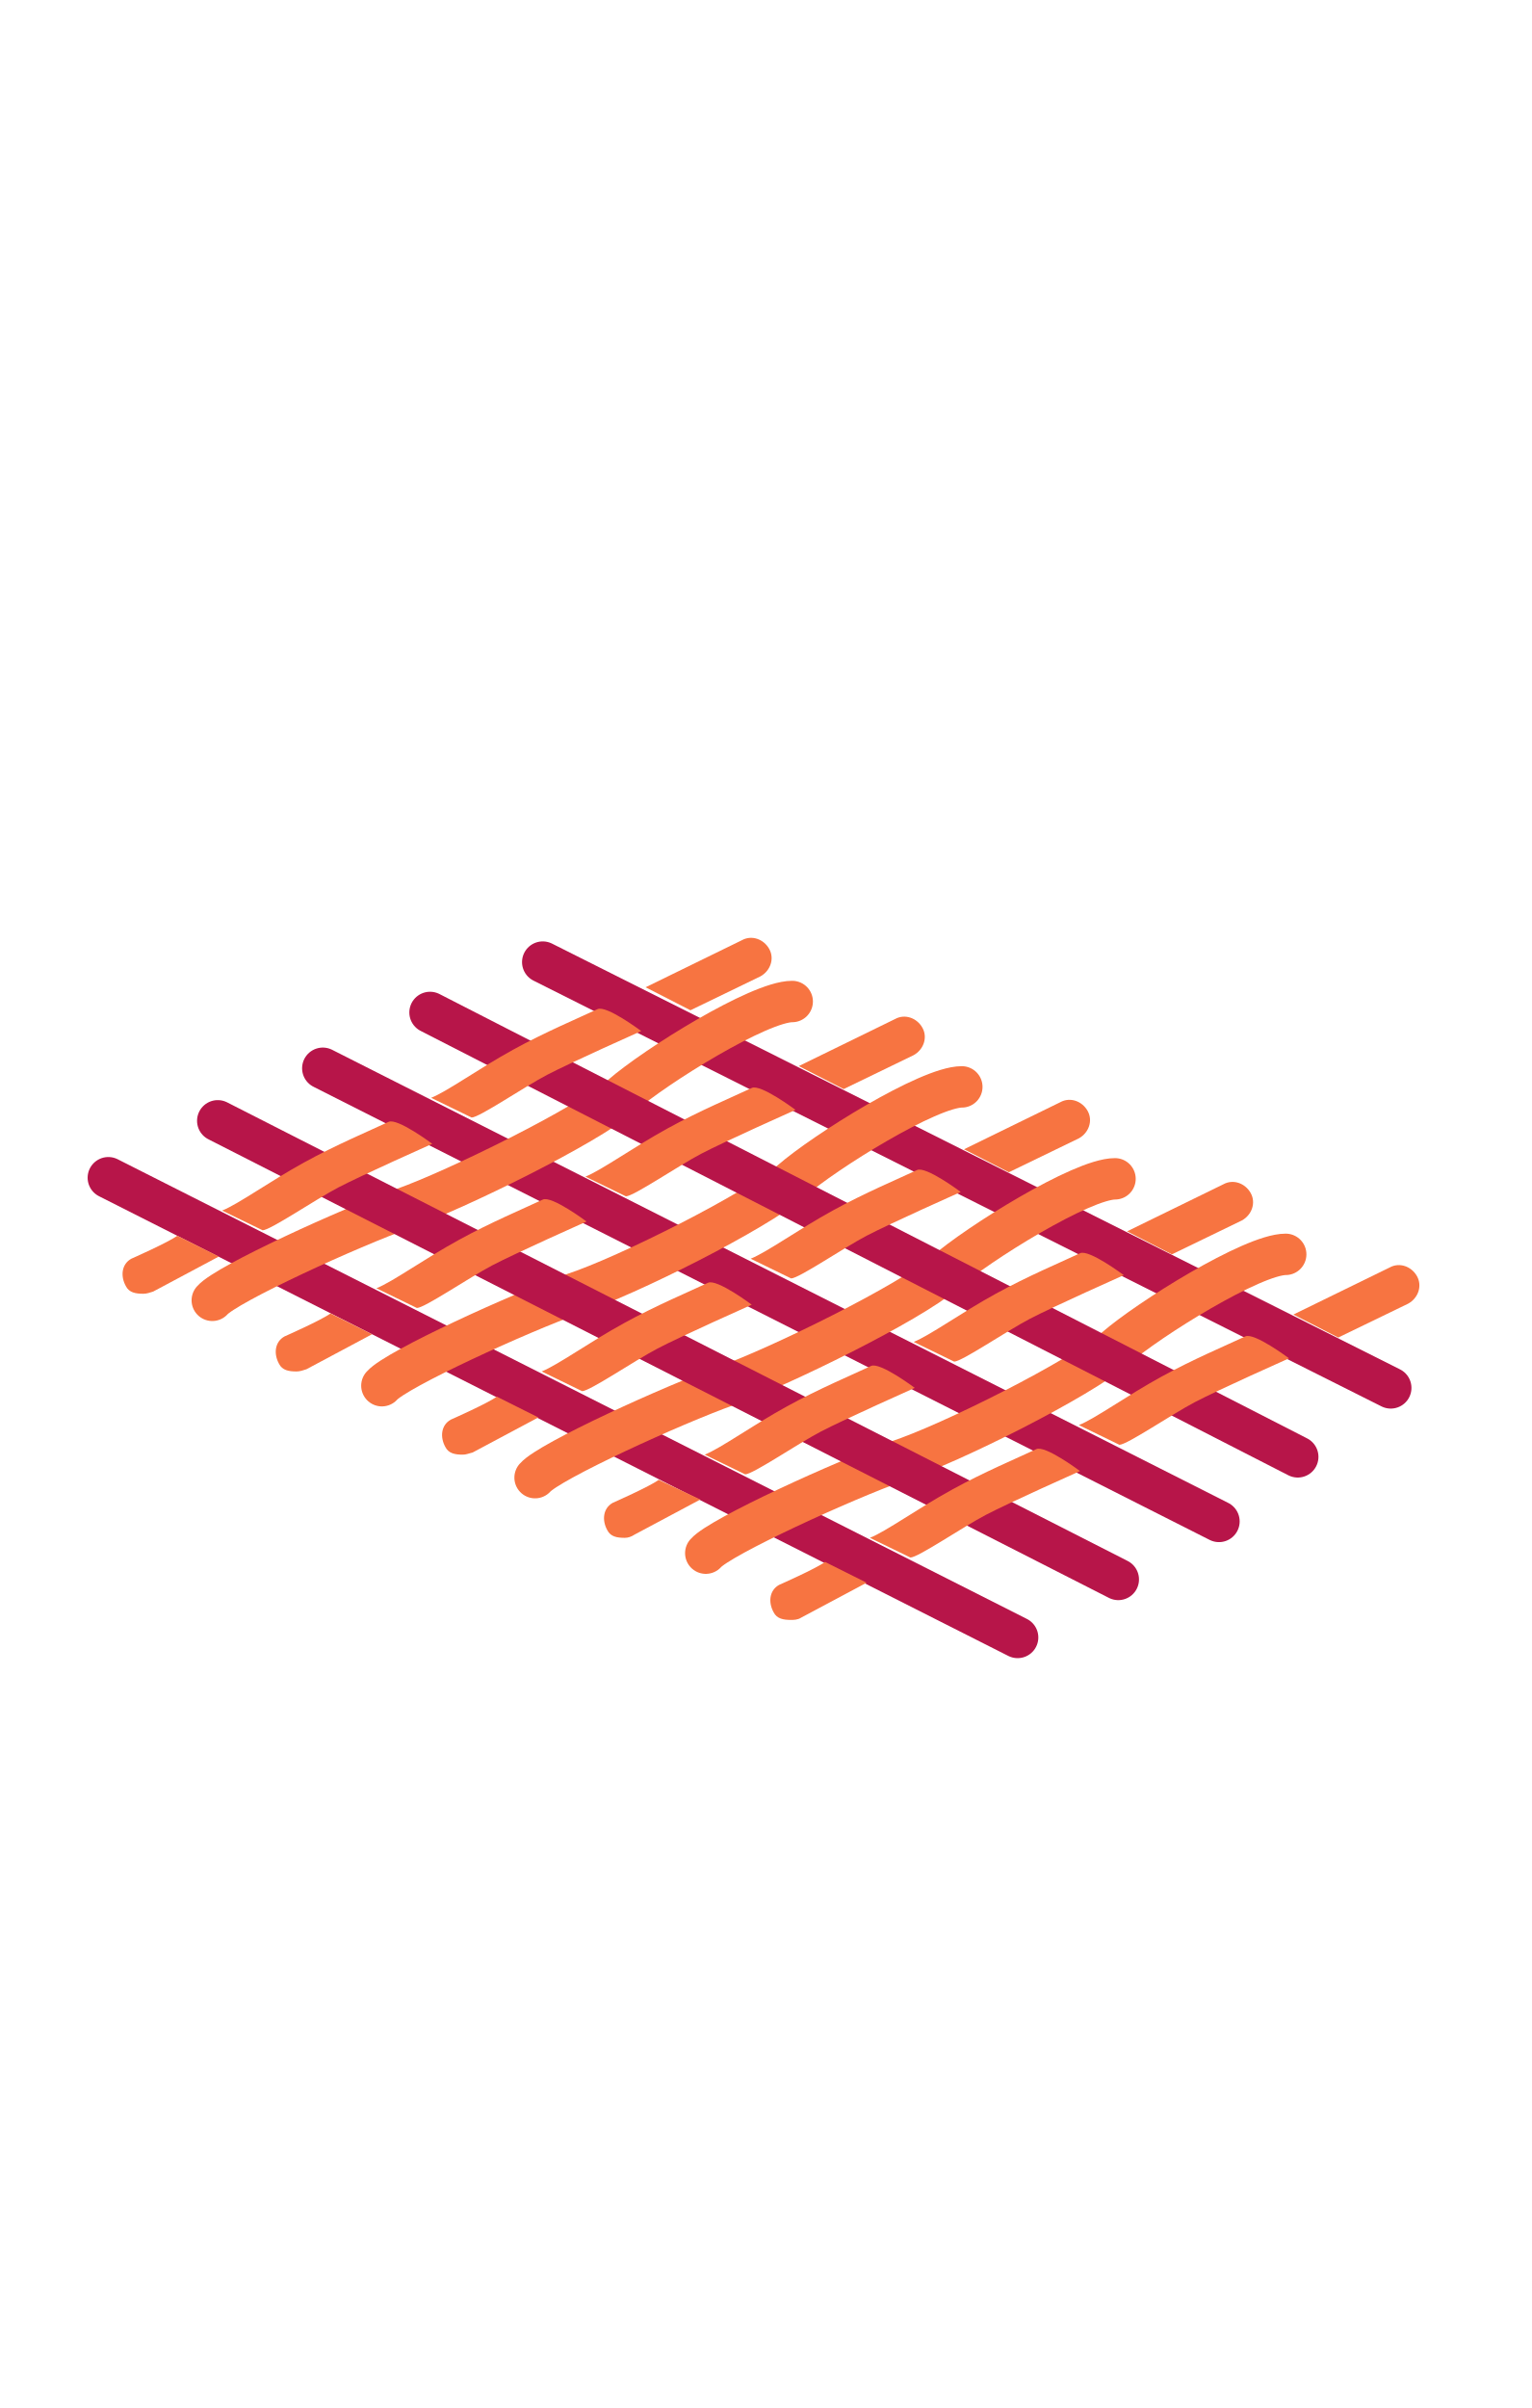
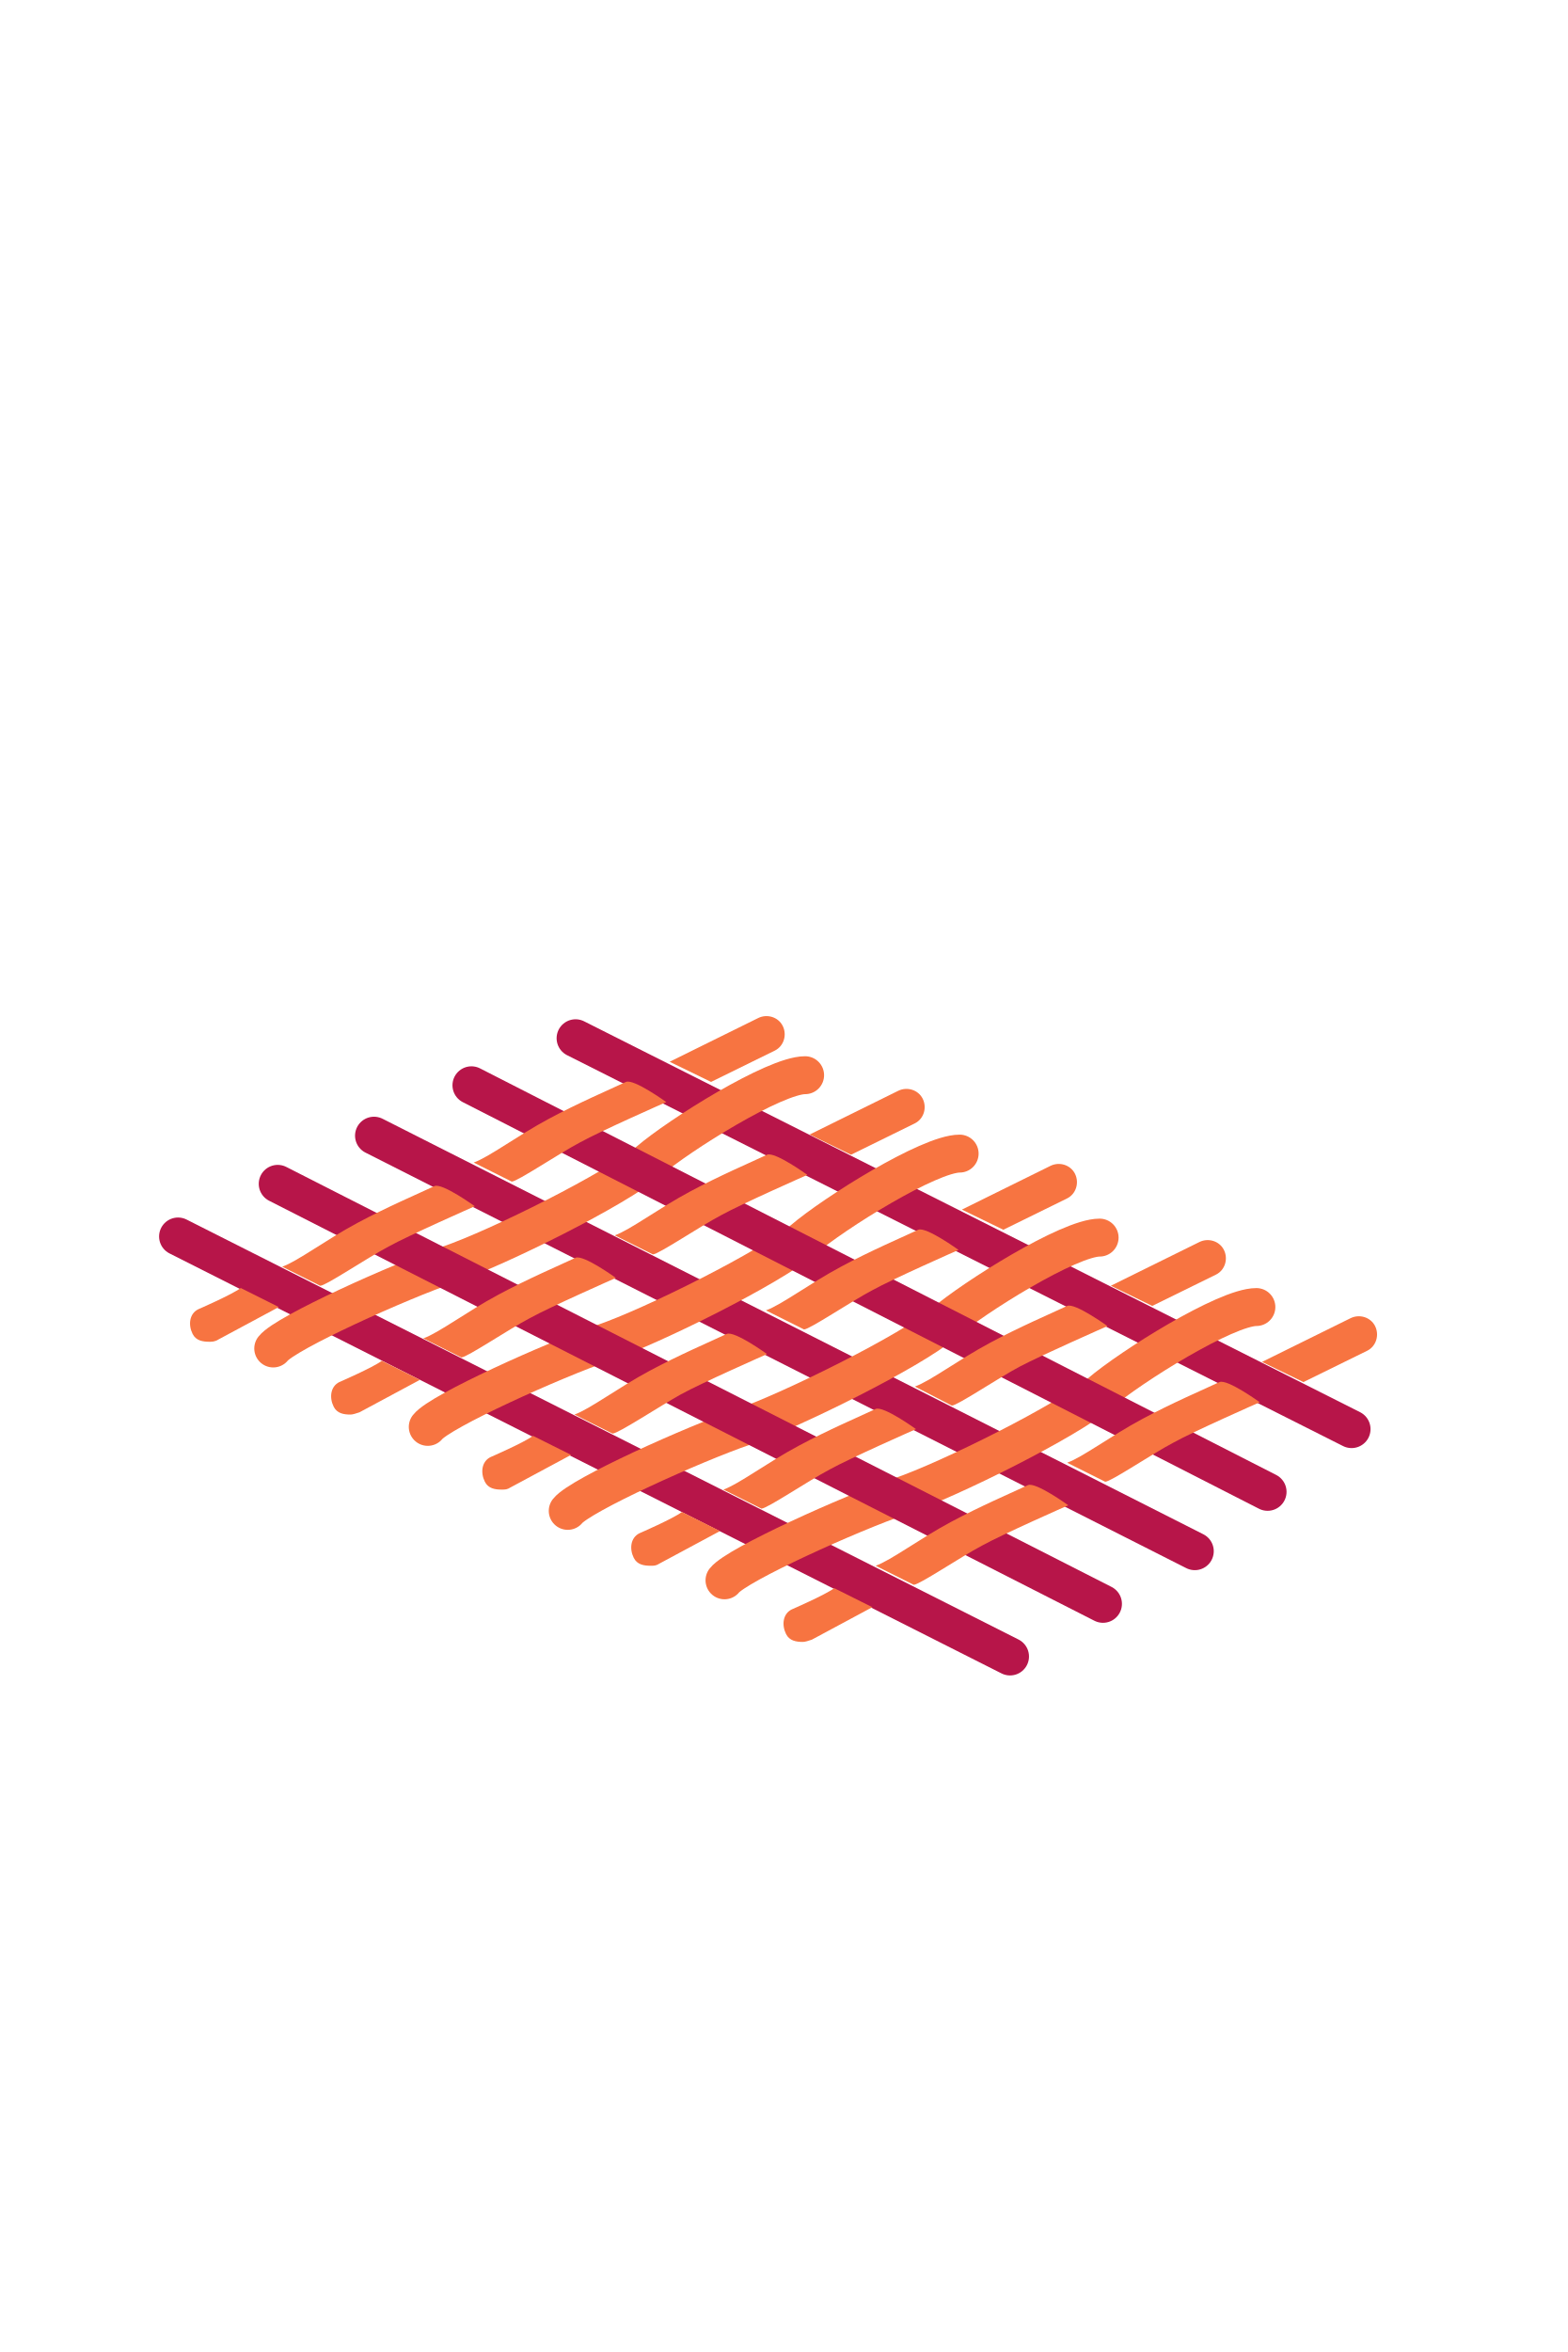
- <svg xmlns="http://www.w3.org/2000/svg" version="1.1" id="Layer_1" x="0px" y="0px" viewBox="0 0 140 220" style="enable-background:new 0 0 140 220;" xml:space="preserve">
+ <svg xmlns="http://www.w3.org/2000/svg" version="1.1" id="Layer_1" x="0px" y="0px" viewBox="0 0 140 210" style="enable-background:new 0 0 140 210;" xml:space="preserve">
  <style type="text/css">
- 	.st0{fill:none;stroke:#B71549;stroke-width:3.783;stroke-linecap:round;stroke-miterlimit:10;}
- 	.st1{fill:none;stroke:#F77441;stroke-width:5.675;stroke-linecap:round;stroke-miterlimit:10;}
- 	.st2{fill:none;stroke:#F77441;stroke-width:3.783;stroke-linecap:round;stroke-miterlimit:10;}
+ 	.st0{fill:none;stroke:#B71549;stroke-width:3.386;stroke-linecap:round;stroke-miterlimit:10;}
+ 	.st1{fill:none;stroke:#F77441;stroke-width:5.079;stroke-linecap:round;stroke-miterlimit:10;}
+ 	.st2{fill:none;stroke:#F77441;stroke-width:3.386;stroke-linecap:round;stroke-miterlimit:10;}
	.st3{fill:#F77441;}
</style>
  <g>
-     <line class="st0" x1="9.9" y1="107.6" x2="93" y2="149.6" />
-     <line class="st0" x1="29.5" y1="97.6" x2="111.4" y2="139" />
-     <line class="st0" x1="49.6" y1="87.9" x2="127.1" y2="126.8" />
-     <path class="st1" d="M59.6,90.7" />
-     <path class="st1" d="M55.5,92.9" />
-     <path class="st2" d="M19.4,118.8c1.3-1.5,12.7-6.7,17.5-8.4s16.8-7.6,19.9-10.3c3.1-2.7,12.6-8.6,15.6-8.6" />
-     <path class="st2" d="M34.9,126.6c1.3-1.5,12.7-6.7,17.5-8.4c4.9-1.6,16.8-7.6,19.9-10.3c3.1-2.7,12.6-8.6,15.6-8.6" />
-     <path class="st2" d="M48.9,135c1.3-1.5,12.7-6.7,17.5-8.4s16.8-7.6,19.9-10.3c3.1-2.7,12.6-8.6,15.6-8.6" />
-     <path class="st2" d="M64.5,141.9c1.3-1.5,12.7-6.7,17.5-8.4c4.9-1.6,16.8-7.6,19.9-10.3c3.1-2.7,12.6-8.6,15.6-8.6" />
-     <line class="st0" x1="19.9" y1="102.4" x2="102.2" y2="144.3" />
-     <line class="st0" x1="39.3" y1="92.5" x2="118.6" y2="133.1" />
+     <line class="st0" x1="15.9" y1="110.4" x2="90.2" y2="147.9" />
+     <line class="st0" x1="33.4" y1="101.4" x2="106.7" y2="138.5" />
+     <line class="st0" x1="51.4" y1="92.7" x2="120.7" y2="127.6" />
+     <path class="st1" d="M60.3,95.3" />
+     <path class="st1" d="M56.7,97.2" />
+     <path class="st2" d="M24.4,120.4c1.1-1.4,11.3-6,15.7-7.5s15-6.8,17.8-9.2c2.8-2.4,11.3-7.7,14-7.7" />
+     <path class="st2" d="M38.2,127.4c1.1-1.4,11.3-6,15.7-7.5c4.4-1.5,15-6.8,17.8-9.2c2.8-2.4,11.3-7.7,14-7.7" />
+     <path class="st2" d="M50.7,134.9c1.1-1.4,11.3-6,15.7-7.5c4.3-1.5,15-6.8,17.8-9.2c2.8-2.4,11.3-7.7,14-7.7" />
+     <path class="st2" d="M64.7,141.1c1.1-1.4,11.3-6,15.7-7.5c4.4-1.5,15-6.8,17.8-9.2c2.8-2.4,11.3-7.7,14-7.7" />
+     <line class="st0" x1="24.8" y1="105.7" x2="98.5" y2="143.2" />
+     <line class="st0" x1="42.1" y1="96.9" x2="113.2" y2="133.2" />
    <g>
      <g>
-         <path class="st3" d="M59,90.2l8.8-4.3c0.9-0.5,2-0.1,2.5,0.8c0.5,0.9,0.1,2-0.8,2.5l-6.4,3.1L59,90.2z" />
+         <path class="st3" d="M59.8,94.8l7.9-3.9c0.8-0.4,1.8-0.1,2.2,0.7c0.4,0.8,0.1,1.8-0.7,2.2l-5.7,2.8L59.8,94.8z" />
      </g>
      <g>
-         <path class="st3" d="M13.1,118.2c-0.7,0-1.3-0.1-1.6-0.7c-0.5-0.9-0.4-2,0.5-2.5c0,0,3.4-1.5,4.2-2.1l3.8,1.9l-6,3.2     C13.7,118.1,13.4,118.2,13.1,118.2z" />
+         <path class="st3" d="M18.7,119.8c-0.6,0-1.2-0.1-1.5-0.7c-0.4-0.8-0.3-1.8,0.5-2.2c0,0,3-1.3,3.8-1.9l3.4,1.7l-5.4,2.9     C19.2,119.8,18.9,119.8,18.7,119.8z" />
      </g>
      <g>
-         <path class="st3" d="M20.3,110.6c1.5-0.6,4.4-2.7,7.5-4.4c2.9-1.6,6-2.9,7.7-3.7c0.8-0.4,4,2,4,2s-6.5,2.9-8.6,4     c-2.1,1.1-6.2,3.9-6.9,3.9L20.3,110.6z" />
+         <path class="st3" d="M25.2,113.1c1.4-0.5,3.9-2.4,6.7-3.9c2.6-1.4,5.4-2.6,6.9-3.3c0.7-0.3,3.6,1.8,3.6,1.8s-5.9,2.6-7.7,3.6     c-1.9,1-5.6,3.5-6.1,3.5L25.2,113.1z" />
      </g>
      <g>
-         <path class="st3" d="M39.4,100.3c1.5-0.6,4.4-2.7,7.5-4.4c2.9-1.6,6-2.9,7.7-3.7c0.8-0.4,4,2,4,2s-6.5,2.9-8.6,4     c-2.1,1.1-6.2,3.9-6.9,3.9L39.4,100.3z" />
+         <path class="st3" d="M42.3,103.8c1.4-0.5,3.9-2.4,6.7-3.9c2.6-1.4,5.4-2.6,6.9-3.3c0.7-0.3,3.6,1.8,3.6,1.8s-5.9,2.6-7.7,3.6     c-1.9,1-5.6,3.5-6.1,3.5L42.3,103.8z" />
      </g>
    </g>
    <g>
      <g>
-         <path class="st3" d="M73,97.4l8.8-4.3c0.9-0.5,2-0.1,2.5,0.8s0.1,2-0.8,2.5l-6.4,3.1L73,97.4z" />
+         <path class="st3" d="M72.3,101.3l7.9-3.9c0.8-0.4,1.8-0.1,2.2,0.7c0.4,0.8,0.1,1.8-0.7,2.2l-5.7,2.8L72.3,101.3z" />
      </g>
      <g>
-         <path class="st3" d="M27.1,125.3c-0.7,0-1.3-0.1-1.6-0.7c-0.5-0.9-0.4-2,0.5-2.5c0,0,3.4-1.5,4.2-2.1l3.8,1.9l-6,3.2     C27.7,125.2,27.4,125.3,27.1,125.3z" />
+         <path class="st3" d="M31.3,126.3c-0.6,0-1.2-0.1-1.5-0.7c-0.4-0.8-0.3-1.8,0.5-2.2c0,0,3-1.3,3.8-1.9l3.4,1.7l-5.4,2.9     C31.8,126.2,31.5,126.3,31.3,126.3z" />
      </g>
      <g>
-         <path class="st3" d="M34.4,117.7c1.5-0.6,4.4-2.7,7.5-4.4c2.9-1.6,6-2.9,7.7-3.7c0.8-0.4,4,2,4,2s-6.5,2.9-8.6,4     c-2.1,1.1-6.2,3.9-6.9,3.9L34.4,117.7z" />
+         <path class="st3" d="M37.8,119.5c1.4-0.5,3.9-2.4,6.7-3.9c2.6-1.4,5.4-2.6,6.9-3.3c0.7-0.3,3.6,1.8,3.6,1.8s-5.9,2.6-7.7,3.6     c-1.9,1-5.6,3.5-6.1,3.5L37.8,119.5z" />
      </g>
      <g>
-         <path class="st3" d="M53.5,107.5c1.5-0.6,4.4-2.7,7.5-4.4c2.9-1.6,6-2.9,7.7-3.7c0.8-0.4,4,2,4,2s-6.5,2.9-8.6,4     c-2.1,1.1-6.2,3.9-6.9,3.9L53.5,107.5z" />
+         <path class="st3" d="M54.9,110.3c1.4-0.5,3.9-2.4,6.7-3.9c2.6-1.4,5.4-2.6,6.9-3.3c0.7-0.3,3.6,1.8,3.6,1.8s-5.9,2.6-7.7,3.6     c-1.9,1-5.6,3.5-6.1,3.5L54.9,110.3z" />
      </g>
    </g>
    <g>
      <g>
-         <path class="st3" d="M88.1,105l8.8-4.3c0.9-0.5,2-0.1,2.5,0.8c0.5,0.9,0.1,2-0.8,2.5l-6.4,3.1L88.1,105z" />
+         <path class="st3" d="M85.9,108l7.9-3.9c0.8-0.4,1.8-0.1,2.2,0.7c0.4,0.8,0.1,1.8-0.7,2.2l-5.7,2.8L85.9,108z" />
      </g>
      <g>
-         <path class="st3" d="M42.3,132.9c-0.7,0-1.3-0.1-1.6-0.7c-0.5-0.9-0.4-2,0.5-2.5c0,0,3.4-1.5,4.2-2.1l3.8,1.9l-6,3.2     C42.8,132.8,42.6,132.9,42.3,132.9z" />
+         <path class="st3" d="M44.8,133c-0.6,0-1.2-0.1-1.5-0.7c-0.4-0.8-0.3-1.8,0.5-2.2c0,0,3-1.3,3.8-1.9l3.4,1.7l-5.4,2.9     C45.3,133,45.1,133,44.8,133z" />
      </g>
      <g>
-         <path class="st3" d="M49.5,125.3c1.5-0.6,4.4-2.7,7.5-4.4c2.9-1.6,6-2.9,7.7-3.7c0.8-0.4,4,2,4,2s-6.5,2.9-8.6,4     c-2.1,1.1-6.2,3.9-6.9,3.9L49.5,125.3z" />
+         <path class="st3" d="M51.3,126.3c1.4-0.5,3.9-2.4,6.7-3.9c2.6-1.4,5.4-2.6,6.9-3.3c0.7-0.3,3.6,1.8,3.6,1.8s-5.9,2.6-7.7,3.6     s-5.6,3.5-6.1,3.5L51.3,126.3z" />
      </g>
      <g>
-         <path class="st3" d="M68.6,115c1.5-0.6,4.4-2.7,7.5-4.4c2.9-1.6,6-2.9,7.7-3.7c0.8-0.4,4,2,4,2s-6.5,2.9-8.6,4     c-2.1,1.1-6.2,3.9-6.9,3.9L68.6,115z" />
+         <path class="st3" d="M68.4,117c1.4-0.5,3.9-2.4,6.7-3.9c2.6-1.4,5.4-2.6,6.9-3.3c0.7-0.3,3.6,1.8,3.6,1.8s-5.9,2.6-7.7,3.6     c-1.9,1-5.6,3.5-6.1,3.5L68.4,117z" />
      </g>
    </g>
    <g>
      <g>
-         <path class="st3" d="M103,112.5l8.8-4.3c0.9-0.5,2-0.1,2.5,0.8c0.5,0.9,0.1,2-0.8,2.5l-6.4,3.1L103,112.5z" />
+         <path class="st3" d="M99.2,114.8l7.9-3.9c0.8-0.4,1.8-0.1,2.2,0.7c0.4,0.8,0.1,1.8-0.7,2.2l-5.7,2.8L99.2,114.8z" />
      </g>
      <g>
-         <path class="st3" d="M57.1,140.5c-0.7,0-1.3-0.1-1.6-0.7c-0.5-0.9-0.4-2,0.5-2.5c0,0,3.4-1.5,4.2-2.1L64,137l-6,3.2     C57.7,140.4,57.4,140.5,57.1,140.5z" />
+         <path class="st3" d="M58.1,139.8c-0.6,0-1.2-0.1-1.5-0.7c-0.4-0.8-0.3-1.8,0.5-2.2c0,0,3-1.3,3.8-1.9l3.4,1.7l-5.4,2.9     C58.6,139.8,58.4,139.8,58.1,139.8z" />
      </g>
      <g>
-         <path class="st3" d="M64.4,132.9c1.5-0.6,4.4-2.7,7.5-4.4c2.9-1.6,6-2.9,7.7-3.7c0.8-0.4,4,2,4,2s-6.5,2.9-8.6,4     c-2.1,1.1-6.2,3.9-6.9,3.9L64.4,132.9z" />
+         <path class="st3" d="M64.6,133c1.4-0.5,3.9-2.4,6.7-3.9c2.6-1.4,5.4-2.6,6.9-3.3c0.7-0.3,3.6,1.8,3.6,1.8s-5.9,2.6-7.7,3.6     c-1.9,1-5.6,3.5-6.1,3.5L64.6,133z" />
      </g>
      <g>
-         <path class="st3" d="M83.5,122.6c1.5-0.6,4.4-2.7,7.5-4.4c2.9-1.6,6-2.9,7.7-3.7c0.8-0.4,4,2,4,2s-6.5,2.9-8.6,4     c-2.1,1.1-6.2,3.9-6.9,3.9L83.5,122.6z" />
+         <path class="st3" d="M81.7,123.8c1.4-0.5,3.9-2.4,6.7-3.9c2.6-1.4,5.4-2.6,6.9-3.3c0.7-0.3,3.6,1.8,3.6,1.8S93,121,91.1,122     c-1.9,1-5.6,3.5-6.1,3.5L81.7,123.8z" />
      </g>
    </g>
    <g>
      <g>
-         <path class="st3" d="M118.2,120.1l8.8-4.3c0.9-0.5,2-0.1,2.5,0.8c0.5,0.9,0.1,2-0.8,2.5l-6.4,3.1L118.2,120.1z" />
+         <path class="st3" d="M112.7,121.6l7.9-3.9c0.8-0.4,1.8-0.1,2.2,0.7c0.4,0.8,0.1,1.8-0.7,2.2l-5.7,2.8L112.7,121.6z" />
      </g>
      <g>
-         <path class="st3" d="M72.3,148c-0.7,0-1.3-0.1-1.6-0.7c-0.5-0.9-0.4-2,0.5-2.5c0,0,3.4-1.5,4.2-2.1l3.8,1.9l-6,3.2     C72.9,148,72.5,148,72.3,148z" />
+         <path class="st3" d="M71.7,146.6c-0.6,0-1.2-0.1-1.5-0.7c-0.4-0.8-0.3-1.8,0.5-2.2c0,0,3-1.3,3.8-1.9l3.4,1.7l-5.4,2.9     C72.2,146.5,71.9,146.6,71.7,146.6z" />
      </g>
      <g>
-         <path class="st3" d="M79.5,140.5c1.5-0.6,4.4-2.7,7.5-4.4c2.9-1.6,6-2.9,7.7-3.7c0.8-0.4,4,2,4,2s-6.5,2.9-8.6,4     c-2.1,1.1-6.2,3.9-6.9,3.9L79.5,140.5z" />
+         <path class="st3" d="M78.2,139.8c1.4-0.5,3.9-2.4,6.7-3.9c2.6-1.4,5.4-2.6,6.9-3.3c0.7-0.3,3.6,1.8,3.6,1.8s-5.9,2.6-7.7,3.6     c-1.9,1-5.6,3.5-6.1,3.5L78.2,139.8z" />
      </g>
      <g>
-         <path class="st3" d="M98.6,130.2c1.5-0.6,4.4-2.7,7.5-4.4c2.9-1.6,6-2.9,7.7-3.7c0.8-0.4,4,2,4,2s-6.5,2.9-8.6,4     c-2.1,1.1-6.2,3.9-6.9,3.9L98.6,130.2z" />
+         <path class="st3" d="M95.3,130.6c1.4-0.5,3.9-2.4,6.7-3.9c2.6-1.4,5.4-2.6,6.9-3.3c0.7-0.3,3.6,1.8,3.6,1.8s-5.9,2.6-7.7,3.6     c-1.9,1-5.6,3.5-6.1,3.5L95.3,130.6z" />
      </g>
    </g>
  </g>
</svg>
